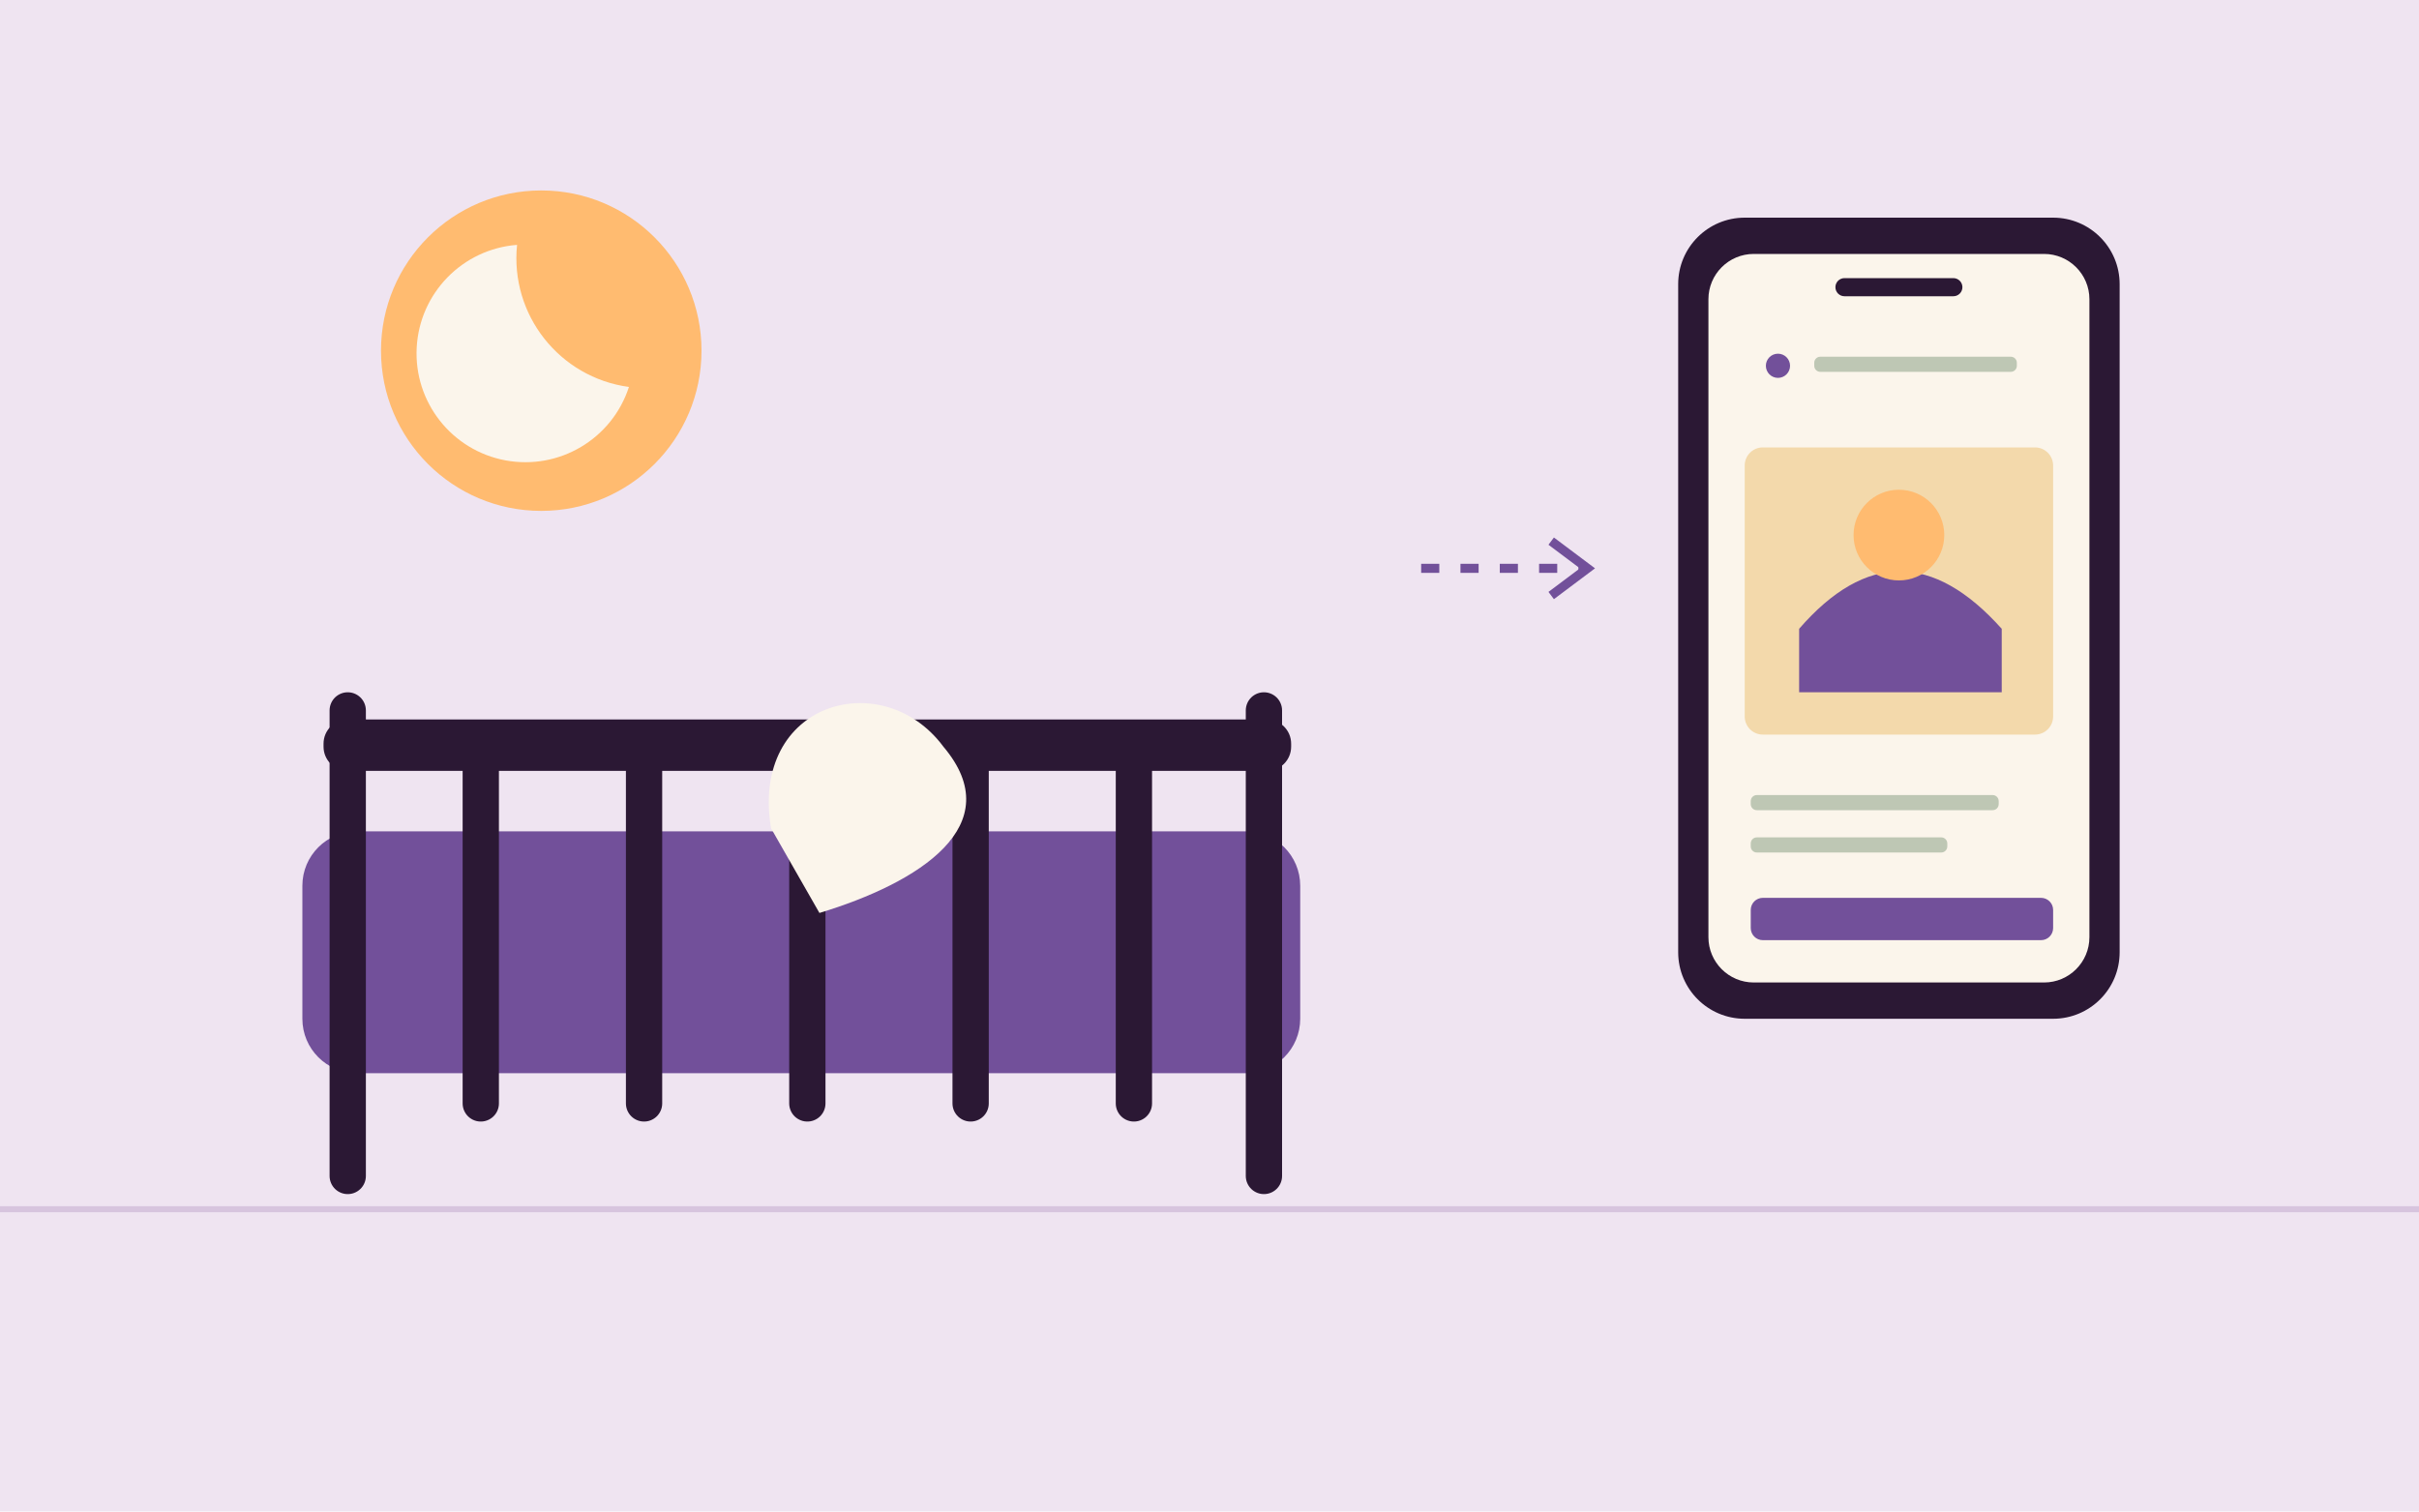
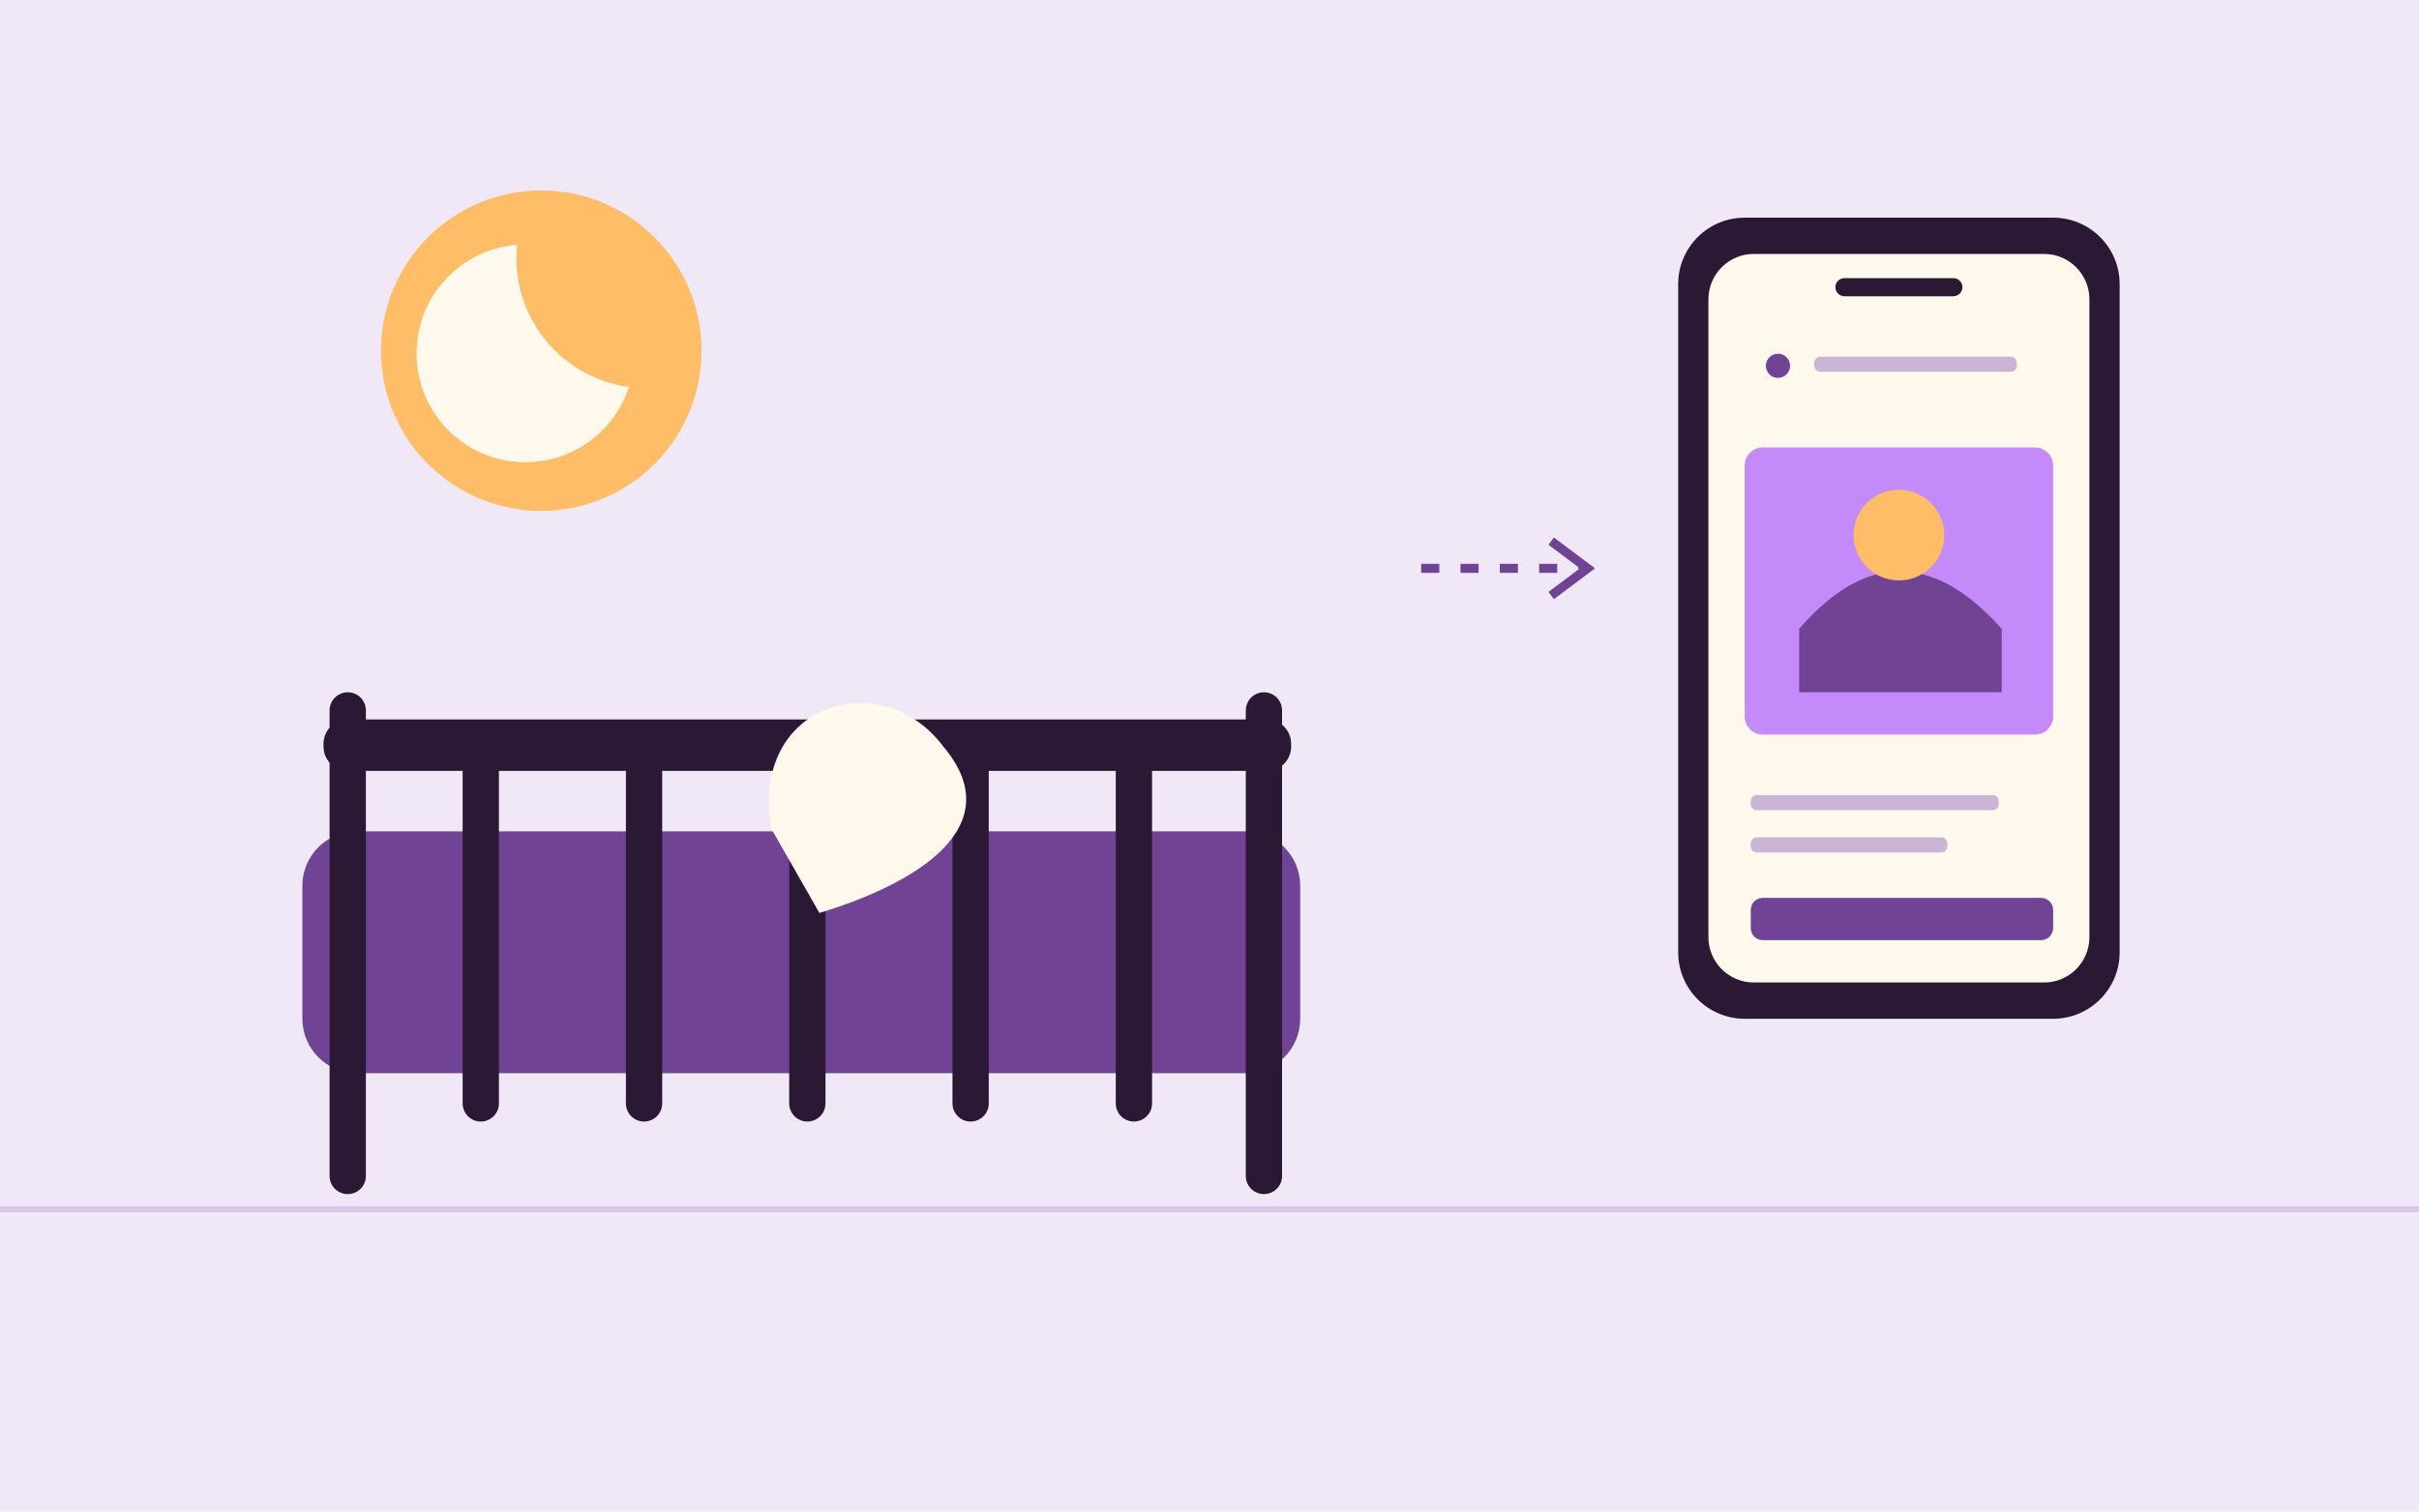
<svg xmlns="http://www.w3.org/2000/svg" viewBox="0 0 800 500">
-   <rect width="800" height="500" fill="#EFE4F1" />
-   <path d="M0 400H800" stroke="#D7C4DE" stroke-width="2" />
-   <circle cx="179" cy="116" r="53" fill="#FFBB70" />
-   <path d="M171 81A36 36 0 1 0 208 128A43 43 0 0 1 171 81" fill="#FBF5EB" />
-   <rect x="100" y="275" width="330" height="80" rx="18" fill="#72509A" />
-   <path d="M115 235V389M159 250V365M213 250V365M267 250V365M321 250V365M375 250V365M418 235V389" stroke="#2B1834" stroke-width="12" stroke-linecap="round" />
-   <rect x="107" y="238" width="320" height="17" rx="8" fill="#2B1834" />
-   <path d="M255 274C248 232 292 220 312 247C334 273 304 292 271 302" fill="#FBF5EB" />
-   <rect x="555" y="72" width="146" height="265" rx="22" fill="#2B1834" />
-   <rect x="565" y="84" width="126" height="241" rx="15" fill="#FBF5EB" />
-   <rect x="607" y="92" width="42" height="6" rx="3" fill="#2B1834" />
-   <circle cx="588" cy="121" r="4" fill="#72509A" />
-   <rect x="600" y="118" width="67" height="5" rx="2" fill="#BEC7B4" />
-   <rect x="577" y="148" width="102" height="95" rx="6" fill="#F3D9AB" />
-   <path d="M595 208Q628 170 662 208V229H595Z" fill="#72509A" />
-   <circle cx="628" cy="177" r="15" fill="#FFBB70" />
-   <rect x="579" y="263" width="82" height="5" rx="2" fill="#BEC7B4" />
-   <rect x="579" y="277" width="65" height="5" rx="2" fill="#BEC7B4" />
-   <rect x="579" y="297" width="100" height="14" rx="4" fill="#72509A" />
-   <path d="M470 188H523" stroke="#72509A" stroke-width="3" stroke-dasharray="6 7" />
-   <path d="M513 179L525 188L513 197" fill="none" stroke="#72509A" stroke-width="3" />
+   <rect width="800" height="500" fill="#f0e7f7" />
+   <path d="M0 400H800" stroke="#d9c8e3" stroke-width="2" />
+   <circle cx="179" cy="116" r="53" fill="#ffbd68" />
+   <path d="M171 81A36 36 0 1 0 208 128A43 43 0 0 1 171 81" fill="#fff8ed" />
+   <rect x="100" y="275" width="330" height="80" rx="18" fill="#704394" />
+   <path d="M115 235V389M159 250V365M213 250V365M267 250V365M321 250V365M375 250V365M418 235V389" stroke="#2b1834" stroke-width="12" stroke-linecap="round" />
+   <rect x="107" y="238" width="320" height="17" rx="8" fill="#2b1834" />
+   <path d="M255 274C248 232 292 220 312 247C334 273 304 292 271 302" fill="#fff8ed" />
+   <rect x="555" y="72" width="146" height="265" rx="22" fill="#2b1834" />
+   <rect x="565" y="84" width="126" height="241" rx="15" fill="#fff8ed" />
+   <rect x="607" y="92" width="42" height="6" rx="3" fill="#2b1834" />
+   <circle cx="588" cy="121" r="4" fill="#704394" />
+   <rect x="600" y="118" width="67" height="5" rx="2" fill="#cbb5d6" />
+   <rect x="577" y="148" width="102" height="95" rx="6" fill="#c58af9" />
+   <path d="M595 208Q628 170 662 208V229H595Z" fill="#704394" />
+   <circle cx="628" cy="177" r="15" fill="#ffbd68" />
+   <rect x="579" y="263" width="82" height="5" rx="2" fill="#cbb5d6" />
+   <rect x="579" y="277" width="65" height="5" rx="2" fill="#cbb5d6" />
+   <rect x="579" y="297" width="100" height="14" rx="4" fill="#704394" />
+   <path d="M470 188H523" stroke="#704394" stroke-width="3" stroke-dasharray="6 7" />
+   <path d="M513 179L525 188L513 197" fill="none" stroke="#704394" stroke-width="3" />
</svg>
